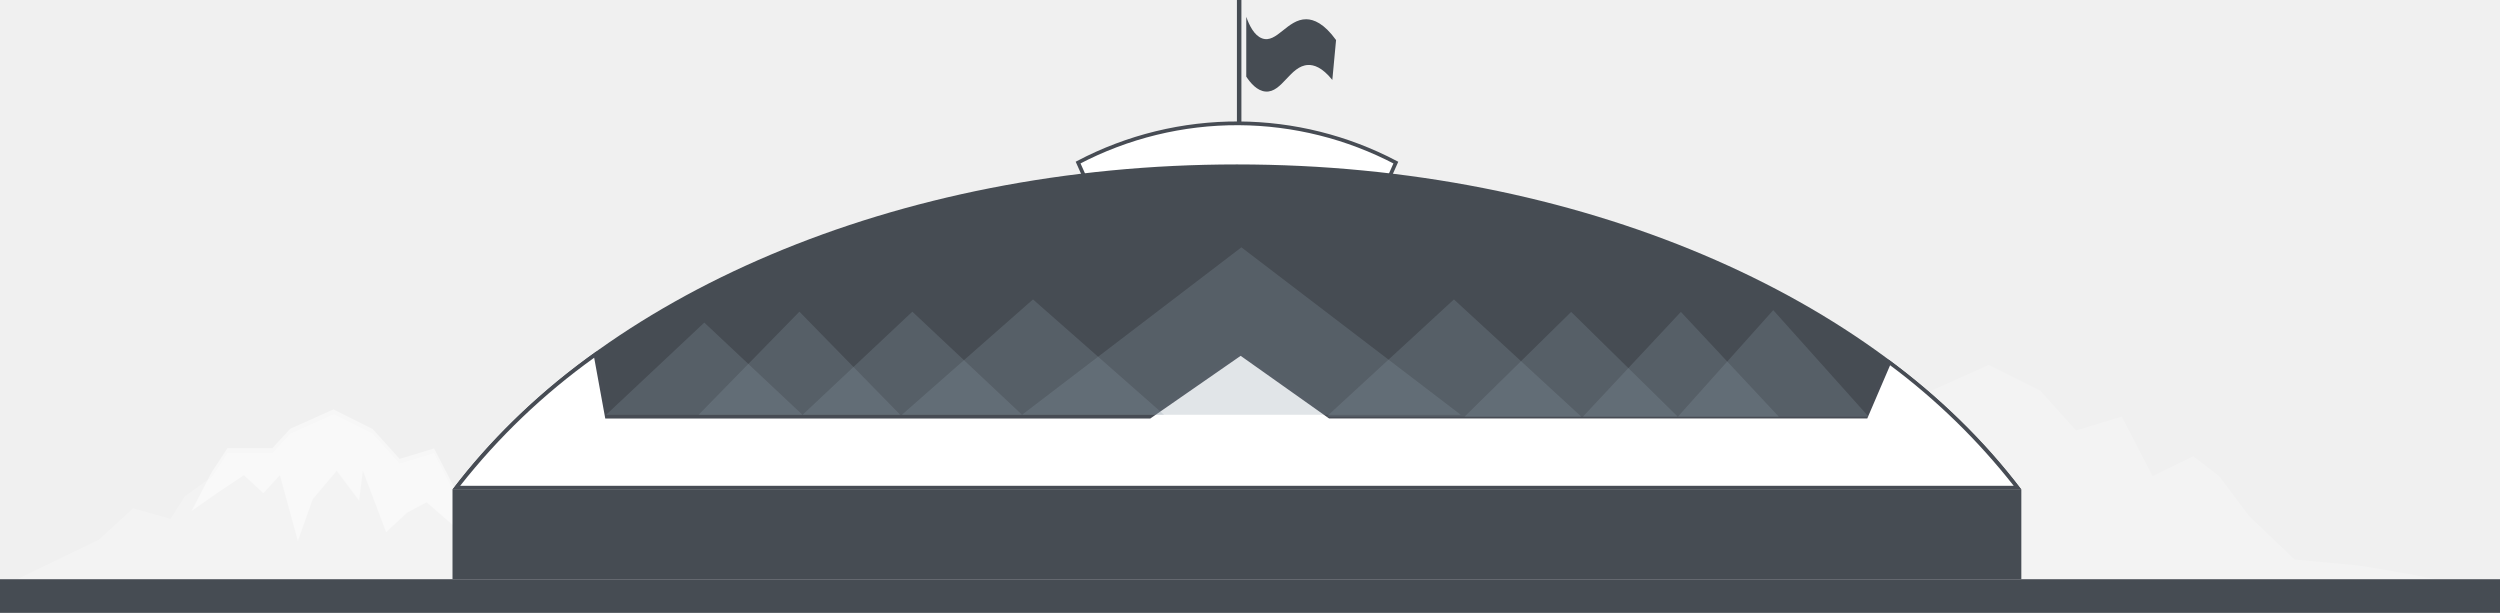
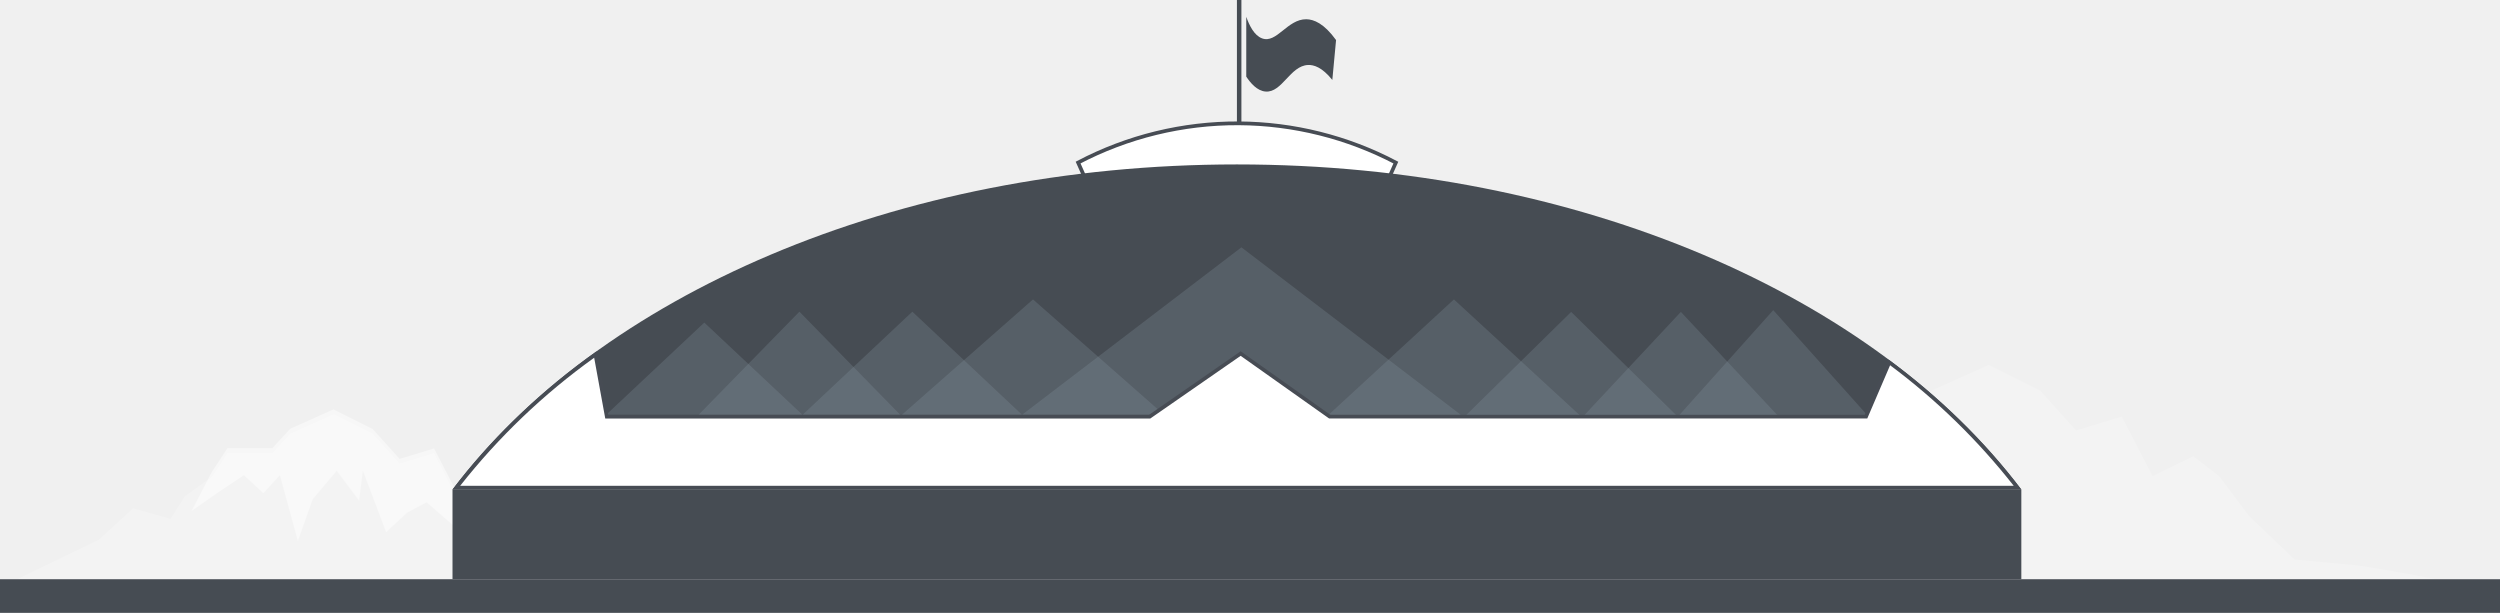
<svg xmlns="http://www.w3.org/2000/svg" viewBox="0 0 669 164">
  <defs>
-     <style>.cls-1{fill:#464c53;}.cls-2,.cls-3,.cls-5{fill:#fff;}.cls-2{opacity:0.2;}.cls-3,.cls-6{stroke:#474c54;stroke-miterlimit:10;}.cls-4{opacity:0.46;}.cls-6{fill:none;}.cls-7{fill:#474c54;}.cls-8{fill:#8999a5;opacity:0.25;}</style>
+     <style>.cls-1{fill:#464c53;}.cls-2,.cls-3,.cls-5{fill:#fff;}.cls-2{opacity:0.2;}.cls-3,.cls-6{stroke:#474c54;stroke-miterlimit:10;}.cls-4{opacity:0.46;}.cls-6{fill:none;}.cls-7{fill:#8999a5;opacity:0.25;}.cls-8{fill:#474c54;}</style>
  </defs>
  <g id="Layer_2" data-name="Layer 2">
    <g id="Layer_1-2" data-name="Layer 1">
      <rect class="cls-1" x="331" width="1.2" height="36" />
      <polygon class="cls-2" points="417.94 157.17 448.76 142.29 460.98 131.13 474.27 134.85 479.31 126.88 488.88 119.97 494.46 111.47 510.4 111.47 516.78 104.56 532.19 97.65 546.01 104.56 555.57 115.19 567.79 111.47 576.03 127.41 586.92 122.09 593.83 127.41 601.8 138.03 614.03 149.73 631.03 151.32 643.78 153.45 662.92 157.17 417.94 157.17" />
      <path class="cls-3" d="M331.5,33a91.62,91.62,0,0,0-43,10.5l3,6.73L331,48l39.53,2.24,3-6.73A91.59,91.59,0,0,0,331.5,33Z" />
      <polygon class="cls-2" points="3.17 155.67 26.41 144.45 35.62 136.03 45.64 138.84 49.44 132.83 56.66 127.62 60.86 121.21 72.88 121.21 77.69 116 89.31 110.79 99.73 116 106.94 124.01 116.16 121.21 122.36 133.23 130.58 129.22 135.79 133.23 141.8 141.24 151.01 150.06 163.83 151.26 173.45 152.86 187.87 155.67 3.17 155.67" />
      <g class="cls-4">
        <polygon class="cls-5" points="75.13 126.15 70.45 131.26 65.32 126.52 57.78 131.55 52.64 135.18 57.1 126.59 61.13 120.44 73.1 120.44 77.99 115.15 89.3 110.08 99.42 115.14 106.78 123.32 115.9 120.55 122.15 132.63 129.83 128.88 129.06 131.99 132.03 140.59 128.6 137.3 123.37 141.72 114.22 133.76 108.65 136.76 103.54 141.51 96.88 123.89 95.78 132.68 90.13 125.15 83.26 133.31 79.76 143.12 75.13 126.15" />
        <path class="cls-5" d="M89.29,110.63l9.82,4.91,7.09,7.87.43.47.61-.19,8.42-2.56,5.83,11.28.45.87.88-.43,6.28-3.07-.48,1.92-.07.29.1.28,2.25,6.51-1.62-1.55-.65-.62-.69.58-4.55,3.85-8.57-7.45-.52-.45-.61.33-5.21,2.8-.11.06-.09.09-4.52,4.2-5.68-15-1.43-3.77-.5,4-.69,5.56-4.52-6-.75-1-.81,1-6.41,7.61-.12.14-.06.17-2.94,8.22-4-14.56-.48-1.75-1.22,1.34-3.73,4.07-4.47-4.13-.58-.53-.65.44-7.23,4.82L54,133.58l3.49-6.72,3.88-5.92H73.32l.3-.32,4.67-5.06,11-4.93m0-1.11-11.62,5.21-4.81,5.21h-12l-4.21,6.41-5.41,10.42L58.06,132l7.21-4.81L70.48,132l4.41-4.81,4.81,17.63,4-11.22L90.11,126l6,8,1-8,6.21,16.43,5.61-5.21,5.21-2.8,9.22,8,5.21-4.41,4.61,4.41L129.58,132l1-4-8.21,4-6.21-12-9.22,2.8-7.21-8-10.42-5.21Z" />
      </g>
      <path class="cls-6" d="M233.09,161.55" />
      <path class="cls-6" d="M156.86,162.27" />
      <path class="cls-6" d="M135.36,163.92" />
      <path class="cls-6" d="M113.19,161" />
      <path class="cls-6" d="M89.77,162" />
      <rect class="cls-1" y="155" width="669" height="9" />
      <path class="cls-1" d="M540.91,131C502,79.36,422.61,44,331,44S160,79.36,121.09,131Z" />
      <rect class="cls-1" x="121.09" y="131" width="419.82" height="24" />
+       <polygon class="cls-7" points="188.47 86.33 214.73 111 162.2 111 188.47 86.33" />
+       <polygon class="cls-7" points="213.92 83.41 240.89 111 186.95 111 213.92 83.41" />
+       <polygon class="cls-7" points="244.14 83.41 273.5 111 214.78 111 244.14 83.41" />
+       <polygon class="cls-7" points="276.43 80.13 311.5 111 241.35 111 276.43 80.13" />
+       <polygon class="cls-7" points="474.52 83 449.01 111.5 500.04 111.5 474.52 83" />
+       <polygon class="cls-7" points="449.8 83.47 423.6 111.5 475.99 111.5 449.8 83.47" />
+       <polygon class="cls-7" points="420.44 83.47 391.92 111.5 448.96 111.5 420.44 83.47" />
+       <polygon class="cls-7" points="389.07 80.13 355 111.5 423.15 111.5 389.07 80.13" />
+       <polygon class="cls-7" points="332.2 66.19 390.89 111 273.5 111 332.2 66.19" />
+       <path class="cls-1" d="M333.5,4.5v16c1.09,1.66,2.88,3.83,5.19,4,4.41.33,6.56-6.92,11.35-7.11,1.48-.06,3.7.53,6.49,4l1-10.67c-3.25-4.51-6-5.54-7.95-5.57-5.08-.06-7.94,6.57-11.84,5.12C335.61,9.5,334.3,6.77,333.5,4.5Z" />
      <path class="cls-5" d="M122.11,130.5a177.22,177.22,0,0,1,37.2-35.64l3,16.64H307.66L332,94.61l23.83,16.89h143.5L505.56,97a175.7,175.7,0,0,1,34.33,33.52Z" />
-       <path class="cls-7" d="M332,95.22l23.42,16.59.26.18h144l.26-.61,3.17-7.4,2.68-6.24A175.21,175.21,0,0,1,538.87,130H123.14A176.67,176.67,0,0,1,159,95.73l2.82,15.45.15.82H307.81l.26-.18L332,95.22M332,94l-24.5,17H162.76l-3.1-17a177.69,177.69,0,0,0-38.57,37H540.91a176.22,176.22,0,0,0-35.56-34.8L499,111H356L332,94Z" />
-       <polygon class="cls-8" points="188.47 86.33 214.73 111 162.2 111 188.47 86.33" />
-       <polygon class="cls-8" points="213.92 83.41 240.89 111 186.95 111 213.92 83.41" />
-       <polygon class="cls-8" points="244.14 83.41 273.5 111 214.78 111 244.14 83.41" />
-       <polygon class="cls-8" points="276.43 80.13 311.5 111 241.35 111 276.43 80.13" />
-       <polygon class="cls-8" points="474.52 83 449.01 111.5 500.04 111.5 474.52 83" />
-       <polygon class="cls-8" points="449.8 83.47 423.6 111.5 475.99 111.5 449.8 83.47" />
-       <polygon class="cls-8" points="420.44 83.47 391.92 111.5 448.96 111.5 420.44 83.47" />
-       <polygon class="cls-8" points="389.07 80.13 355 111.5 423.15 111.5 389.07 80.13" />
-       <polygon class="cls-8" points="332.2 66.19 390.89 111 273.5 111 332.2 66.19" />
-       <path class="cls-1" d="M333.5,4.5v16c1.09,1.66,2.88,3.83,5.19,4,4.41.33,6.56-6.92,11.35-7.11,1.48-.06,3.7.53,6.49,4l1-10.67c-3.25-4.51-6-5.54-7.95-5.57-5.08-.06-7.94,6.57-11.84,5.12C335.61,9.5,334.3,6.77,333.5,4.5Z" />
+       <path class="cls-8" d="M332,95.22l23.42,16.59.26.18h144l.26-.61,3.17-7.4,2.68-6.24A175.21,175.21,0,0,1,538.87,130H123.14A176.67,176.67,0,0,1,159,95.73l2.82,15.45.15.82H307.81l.26-.18L332,95.22M332,94l-24.5,17H162.76l-3.1-17a177.69,177.69,0,0,0-38.57,37H540.91a176.22,176.22,0,0,0-35.56-34.8L499,111H356L332,94Z" />
    </g>
  </g>
</svg>
